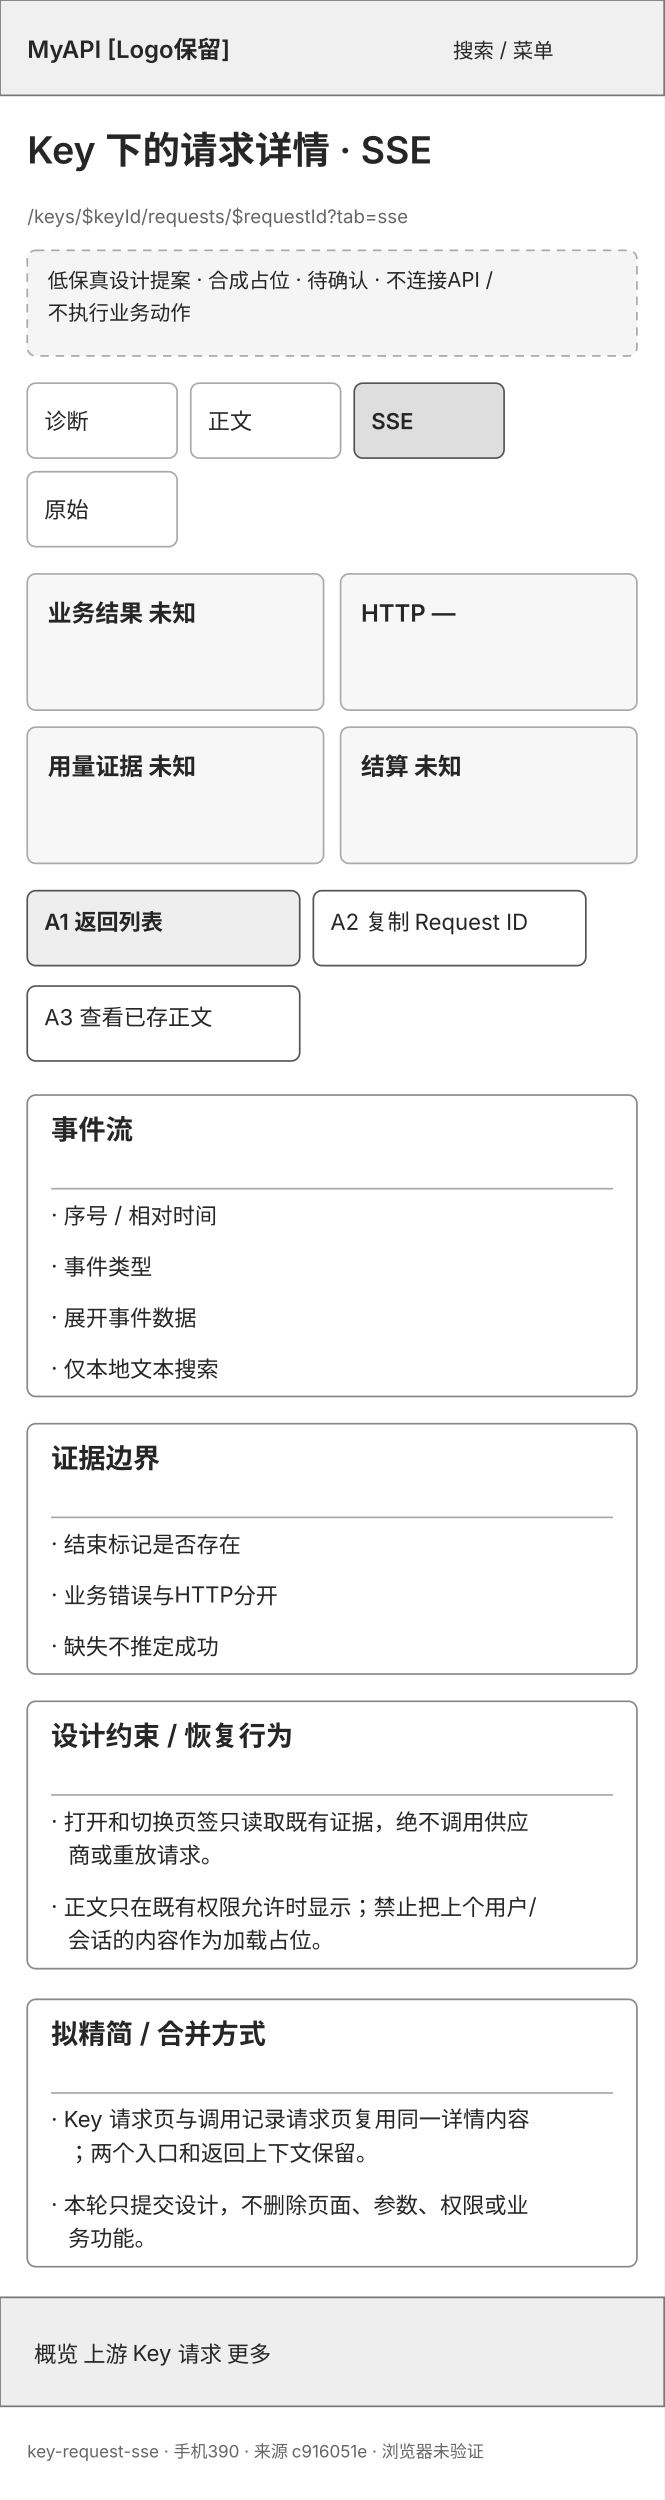
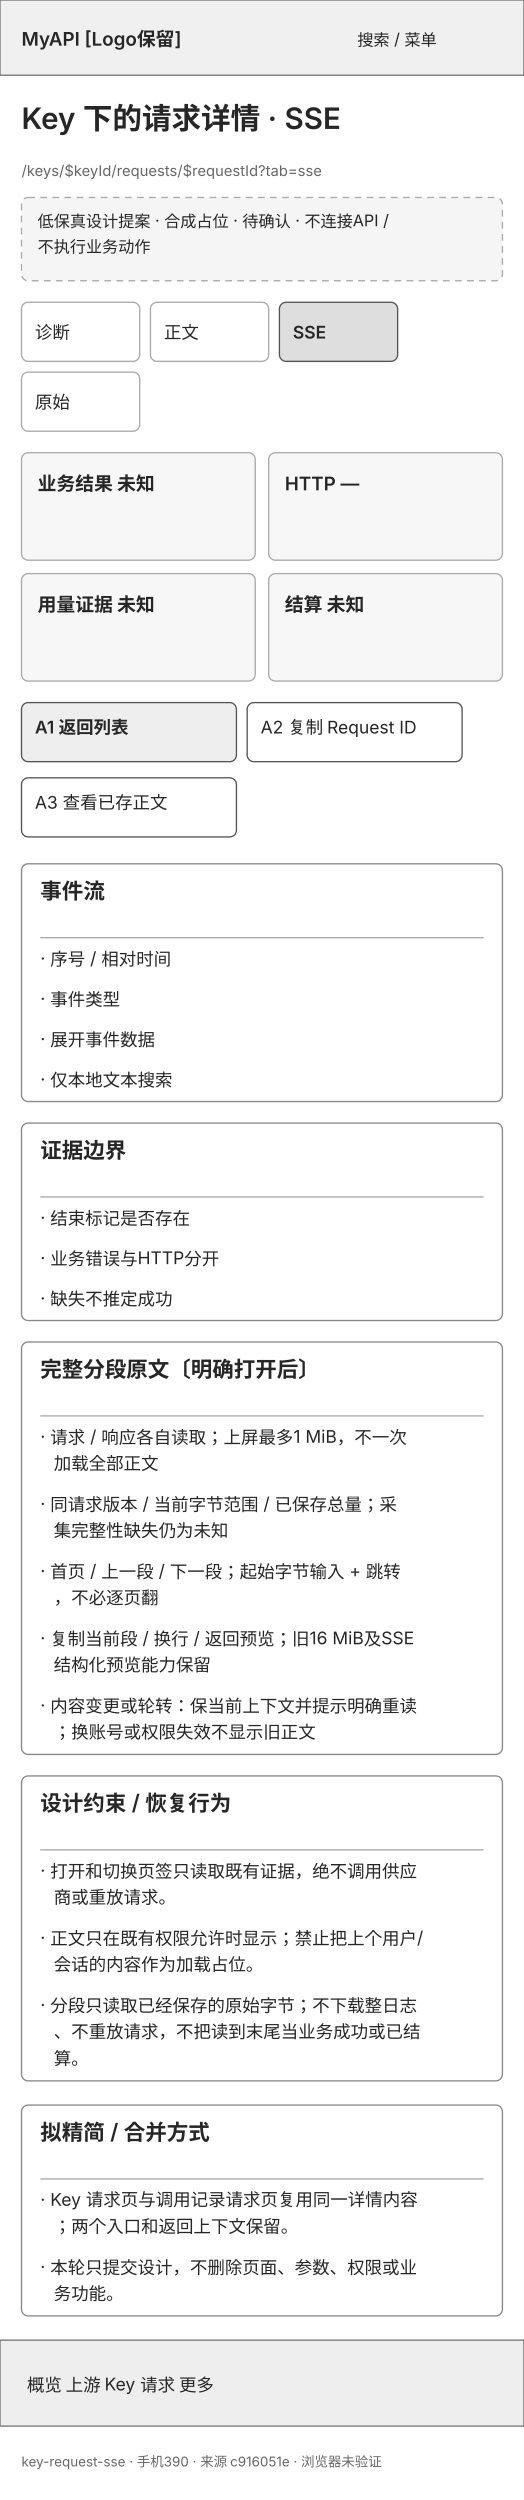
- <svg xmlns="http://www.w3.org/2000/svg" width="390" height="1468" viewBox="0 0 390 1468" role="img" aria-labelledby="title desc">
+ <svg xmlns="http://www.w3.org/2000/svg" width="390" height="1861" viewBox="0 0 390 1861" role="img" aria-labelledby="title desc">
  <rect width="100%" height="100%" fill="#ffffff" />
  <g font-family="system-ui, -apple-system, BlinkMacSystemFont, sans-serif">
    <rect x="0" y="0" width="390" height="56" rx="0" fill="#f0f0f0" stroke="#777777" />
    <text x="16" y="34" font-size="14" font-weight="600" fill="#262626">MyAPI  [Logo保留]</text>
    <text x="266" y="34" font-size="12" font-weight="normal" fill="#262626">搜索  /  菜单</text>
    <text x="16" y="96" font-size="22" font-weight="600" fill="#262626">Key 下的请求详情 · SSE</text>
    <text x="16" y="131" font-size="11" font-weight="normal" fill="#666666">/keys/$keyId/requests/$requestId?tab=sse</text>
    <rect x="16" y="147" width="358" height="62" rx="5" fill="#f5f5f5" stroke="#aaaaaa" stroke-dasharray="5 4" />
    <text x="28" y="169" font-size="12" font-weight="normal" fill="#262626">低保真设计提案 · 合成占位 · 待确认 · 不连接API / </text>
    <text x="28" y="188" font-size="12" font-weight="normal" fill="#262626">不执行业务动作</text>
    <rect x="16" y="225" width="88" height="44" rx="5" fill="#ffffff" stroke="#aaaaaa" />
    <text x="26" y="252" font-size="13" font-weight="normal" fill="#262626">诊断</text>
    <rect x="112" y="225" width="88" height="44" rx="5" fill="#ffffff" stroke="#aaaaaa" />
    <text x="122" y="252" font-size="13" font-weight="normal" fill="#262626">正文</text>
    <rect x="208" y="225" width="88" height="44" rx="5" fill="#dedede" stroke="#555555" />
    <text x="218" y="252" font-size="13" font-weight="600" fill="#262626">SSE</text>
    <rect x="16" y="277" width="88" height="44" rx="5" fill="#ffffff" stroke="#aaaaaa" />
    <text x="26" y="304" font-size="13" font-weight="normal" fill="#262626">原始</text>
    <rect x="16.0" y="337" width="174.0" height="80" rx="5" fill="#f7f7f7" stroke="#aaaaaa" />
    <text x="28.0" y="365" font-size="14" font-weight="600" fill="#262626">业务结果 未知</text>
    <rect x="200.0" y="337" width="174.0" height="80" rx="5" fill="#f7f7f7" stroke="#aaaaaa" />
    <text x="212.0" y="365" font-size="14" font-weight="600" fill="#262626">HTTP —</text>
    <rect x="16.0" y="427" width="174.0" height="80" rx="5" fill="#f7f7f7" stroke="#aaaaaa" />
    <text x="28.0" y="455" font-size="14" font-weight="600" fill="#262626">用量证据 未知</text>
    <rect x="200.0" y="427" width="174.0" height="80" rx="5" fill="#f7f7f7" stroke="#aaaaaa" />
    <text x="212.0" y="455" font-size="14" font-weight="600" fill="#262626">结算 未知</text>
    <rect x="16" y="523" width="160" height="44" rx="5" fill="#eeeeee" stroke="#555555" />
    <text x="26" y="546" font-size="13" font-weight="600" fill="#262626">A1 返回列表</text>
    <rect x="184" y="523" width="160" height="44" rx="5" fill="#ffffff" stroke="#555555" />
    <text x="194" y="546" font-size="13" font-weight="normal" fill="#262626">A2 复制 Request ID</text>
    <rect x="16" y="579" width="160" height="44" rx="5" fill="#ffffff" stroke="#555555" />
    <text x="26" y="602" font-size="13" font-weight="normal" fill="#262626">A3 查看已存正文</text>
    <rect x="16.0" y="643" width="358.0" height="177" rx="5" fill="#ffffff" stroke="#888888" />
    <text x="30.0" y="669" font-size="16" font-weight="600" fill="#262626">事件流</text>
    <line x1="30.0" y1="698" x2="360.0" y2="698" stroke="#aaaaaa" />
    <text x="30.0" y="718" font-size="13" font-weight="normal" fill="#262626">· 序号 / 相对时间</text>
    <text x="30.0" y="748" font-size="13" font-weight="normal" fill="#262626">· 事件类型</text>
    <text x="30.0" y="778" font-size="13" font-weight="normal" fill="#262626">· 展开事件数据</text>
    <text x="30.0" y="808" font-size="13" font-weight="normal" fill="#262626">· 仅本地文本搜索</text>
    <rect x="16.0" y="836" width="358.0" height="147" rx="5" fill="#ffffff" stroke="#888888" />
    <text x="30.0" y="862" font-size="16" font-weight="600" fill="#262626">证据边界</text>
    <line x1="30.0" y1="891" x2="360.0" y2="891" stroke="#aaaaaa" />
    <text x="30.0" y="911" font-size="13" font-weight="normal" fill="#262626">· 结束标记是否存在</text>
    <text x="30.0" y="941" font-size="13" font-weight="normal" fill="#262626">· 业务错误与HTTP分开</text>
    <text x="30.0" y="971" font-size="13" font-weight="normal" fill="#262626">· 缺失不推定成功</text>
-     <rect x="16" y="999" width="358" height="157" rx="5" fill="#ffffff" stroke="#888888" />
-     <text x="30" y="1025" font-size="16" font-weight="600" fill="#262626">设计约束 / 恢复行为</text>
-     <line x1="30" y1="1054" x2="360" y2="1054" stroke="#aaaaaa" />
-     <text x="30" y="1074" font-size="13" font-weight="normal" fill="#262626">· 打开和切换页签只读取既有证据，绝不调用供应</text>
-     <text x="40" y="1094" font-size="13" font-weight="normal" fill="#262626">商或重放请求。</text>
-     <text x="30" y="1124" font-size="13" font-weight="normal" fill="#262626">· 正文只在既有权限允许时显示；禁止把上个用户/</text>
-     <text x="40" y="1144" font-size="13" font-weight="normal" fill="#262626">会话的内容作为加载占位。</text>
-     <rect x="16" y="1174" width="358" height="157" rx="5" fill="#ffffff" stroke="#888888" />
-     <text x="30" y="1200" font-size="16" font-weight="600" fill="#262626">拟精简 / 合并方式</text>
-     <line x1="30" y1="1229" x2="360" y2="1229" stroke="#aaaaaa" />
-     <text x="30" y="1249" font-size="13" font-weight="normal" fill="#262626">· Key 请求页与调用记录请求页复用同一详情内容</text>
-     <text x="40" y="1269" font-size="13" font-weight="normal" fill="#262626">；两个入口和返回上下文保留。</text>
-     <text x="30" y="1299" font-size="13" font-weight="normal" fill="#262626">· 本轮只提交设计，不删除页面、参数、权限或业</text>
-     <text x="40" y="1319" font-size="13" font-weight="normal" fill="#262626">务功能。</text>
-     <rect x="0" y="1349" width="390" height="64" rx="0" fill="#eeeeee" stroke="#777777" />
-     <text x="20" y="1387" font-size="13" font-weight="normal" fill="#262626">概览      上游      Key      请求      更多</text>
-     <text x="16" y="1443" font-size="10" font-weight="normal" fill="#666666">key-request-sse · 手机390 · 来源 c916051e · 浏览器未验证</text>
+     <rect x="16.0" y="999" width="358.0" height="307" rx="5" fill="#ffffff" stroke="#888888" />
+     <text x="30.0" y="1025" font-size="16" font-weight="600" fill="#262626">完整分段原文〔明确打开后〕</text>
+     <line x1="30.0" y1="1054" x2="360.0" y2="1054" stroke="#aaaaaa" />
+     <text x="30.0" y="1074" font-size="13" font-weight="normal" fill="#262626">· 请求 / 响应各自读取；上屏最多1 MiB，不一次</text>
+     <text x="40.0" y="1094" font-size="13" font-weight="normal" fill="#262626">加载全部正文</text>
+     <text x="30.0" y="1124" font-size="13" font-weight="normal" fill="#262626">· 同请求版本 / 当前字节范围 / 已保存总量；采</text>
+     <text x="40.0" y="1144" font-size="13" font-weight="normal" fill="#262626">集完整性缺失仍为未知</text>
+     <text x="30.0" y="1174" font-size="13" font-weight="normal" fill="#262626">· 首页 / 上一段 / 下一段；起始字节输入 + 跳转</text>
+     <text x="40.0" y="1194" font-size="13" font-weight="normal" fill="#262626">，不必逐页翻</text>
+     <text x="30.0" y="1224" font-size="13" font-weight="normal" fill="#262626">· 复制当前段 / 换行 / 返回预览；旧16 MiB及SSE</text>
+     <text x="40.0" y="1244" font-size="13" font-weight="normal" fill="#262626">结构化预览能力保留</text>
+     <text x="30.0" y="1274" font-size="13" font-weight="normal" fill="#262626">· 内容变更或轮转：保当前上下文并提示明确重读</text>
+     <text x="40.0" y="1294" font-size="13" font-weight="normal" fill="#262626">；换账号或权限失效不显示旧正文</text>
+     <rect x="16" y="1322" width="358" height="227" rx="5" fill="#ffffff" stroke="#888888" />
+     <text x="30" y="1348" font-size="16" font-weight="600" fill="#262626">设计约束 / 恢复行为</text>
+     <line x1="30" y1="1377" x2="360" y2="1377" stroke="#aaaaaa" />
+     <text x="30" y="1397" font-size="13" font-weight="normal" fill="#262626">· 打开和切换页签只读取既有证据，绝不调用供应</text>
+     <text x="40" y="1417" font-size="13" font-weight="normal" fill="#262626">商或重放请求。</text>
+     <text x="30" y="1447" font-size="13" font-weight="normal" fill="#262626">· 正文只在既有权限允许时显示；禁止把上个用户/</text>
+     <text x="40" y="1467" font-size="13" font-weight="normal" fill="#262626">会话的内容作为加载占位。</text>
+     <text x="30" y="1497" font-size="13" font-weight="normal" fill="#262626">· 分段只读取已经保存的原始字节；不下载整日志</text>
+     <text x="40" y="1517" font-size="13" font-weight="normal" fill="#262626">、不重放请求，不把读到末尾当业务成功或已结</text>
+     <text x="40" y="1537" font-size="13" font-weight="normal" fill="#262626">算。</text>
+     <rect x="16" y="1567" width="358" height="157" rx="5" fill="#ffffff" stroke="#888888" />
+     <text x="30" y="1593" font-size="16" font-weight="600" fill="#262626">拟精简 / 合并方式</text>
+     <line x1="30" y1="1622" x2="360" y2="1622" stroke="#aaaaaa" />
+     <text x="30" y="1642" font-size="13" font-weight="normal" fill="#262626">· Key 请求页与调用记录请求页复用同一详情内容</text>
+     <text x="40" y="1662" font-size="13" font-weight="normal" fill="#262626">；两个入口和返回上下文保留。</text>
+     <text x="30" y="1692" font-size="13" font-weight="normal" fill="#262626">· 本轮只提交设计，不删除页面、参数、权限或业</text>
+     <text x="40" y="1712" font-size="13" font-weight="normal" fill="#262626">务功能。</text>
+     <rect x="0" y="1742" width="390" height="64" rx="0" fill="#eeeeee" stroke="#777777" />
+     <text x="20" y="1780" font-size="13" font-weight="normal" fill="#262626">概览      上游      Key      请求      更多</text>
+     <text x="16" y="1836" font-size="10" font-weight="normal" fill="#666666">key-request-sse · 手机390 · 来源 c916051e · 浏览器未验证</text>
  </g>
</svg>
